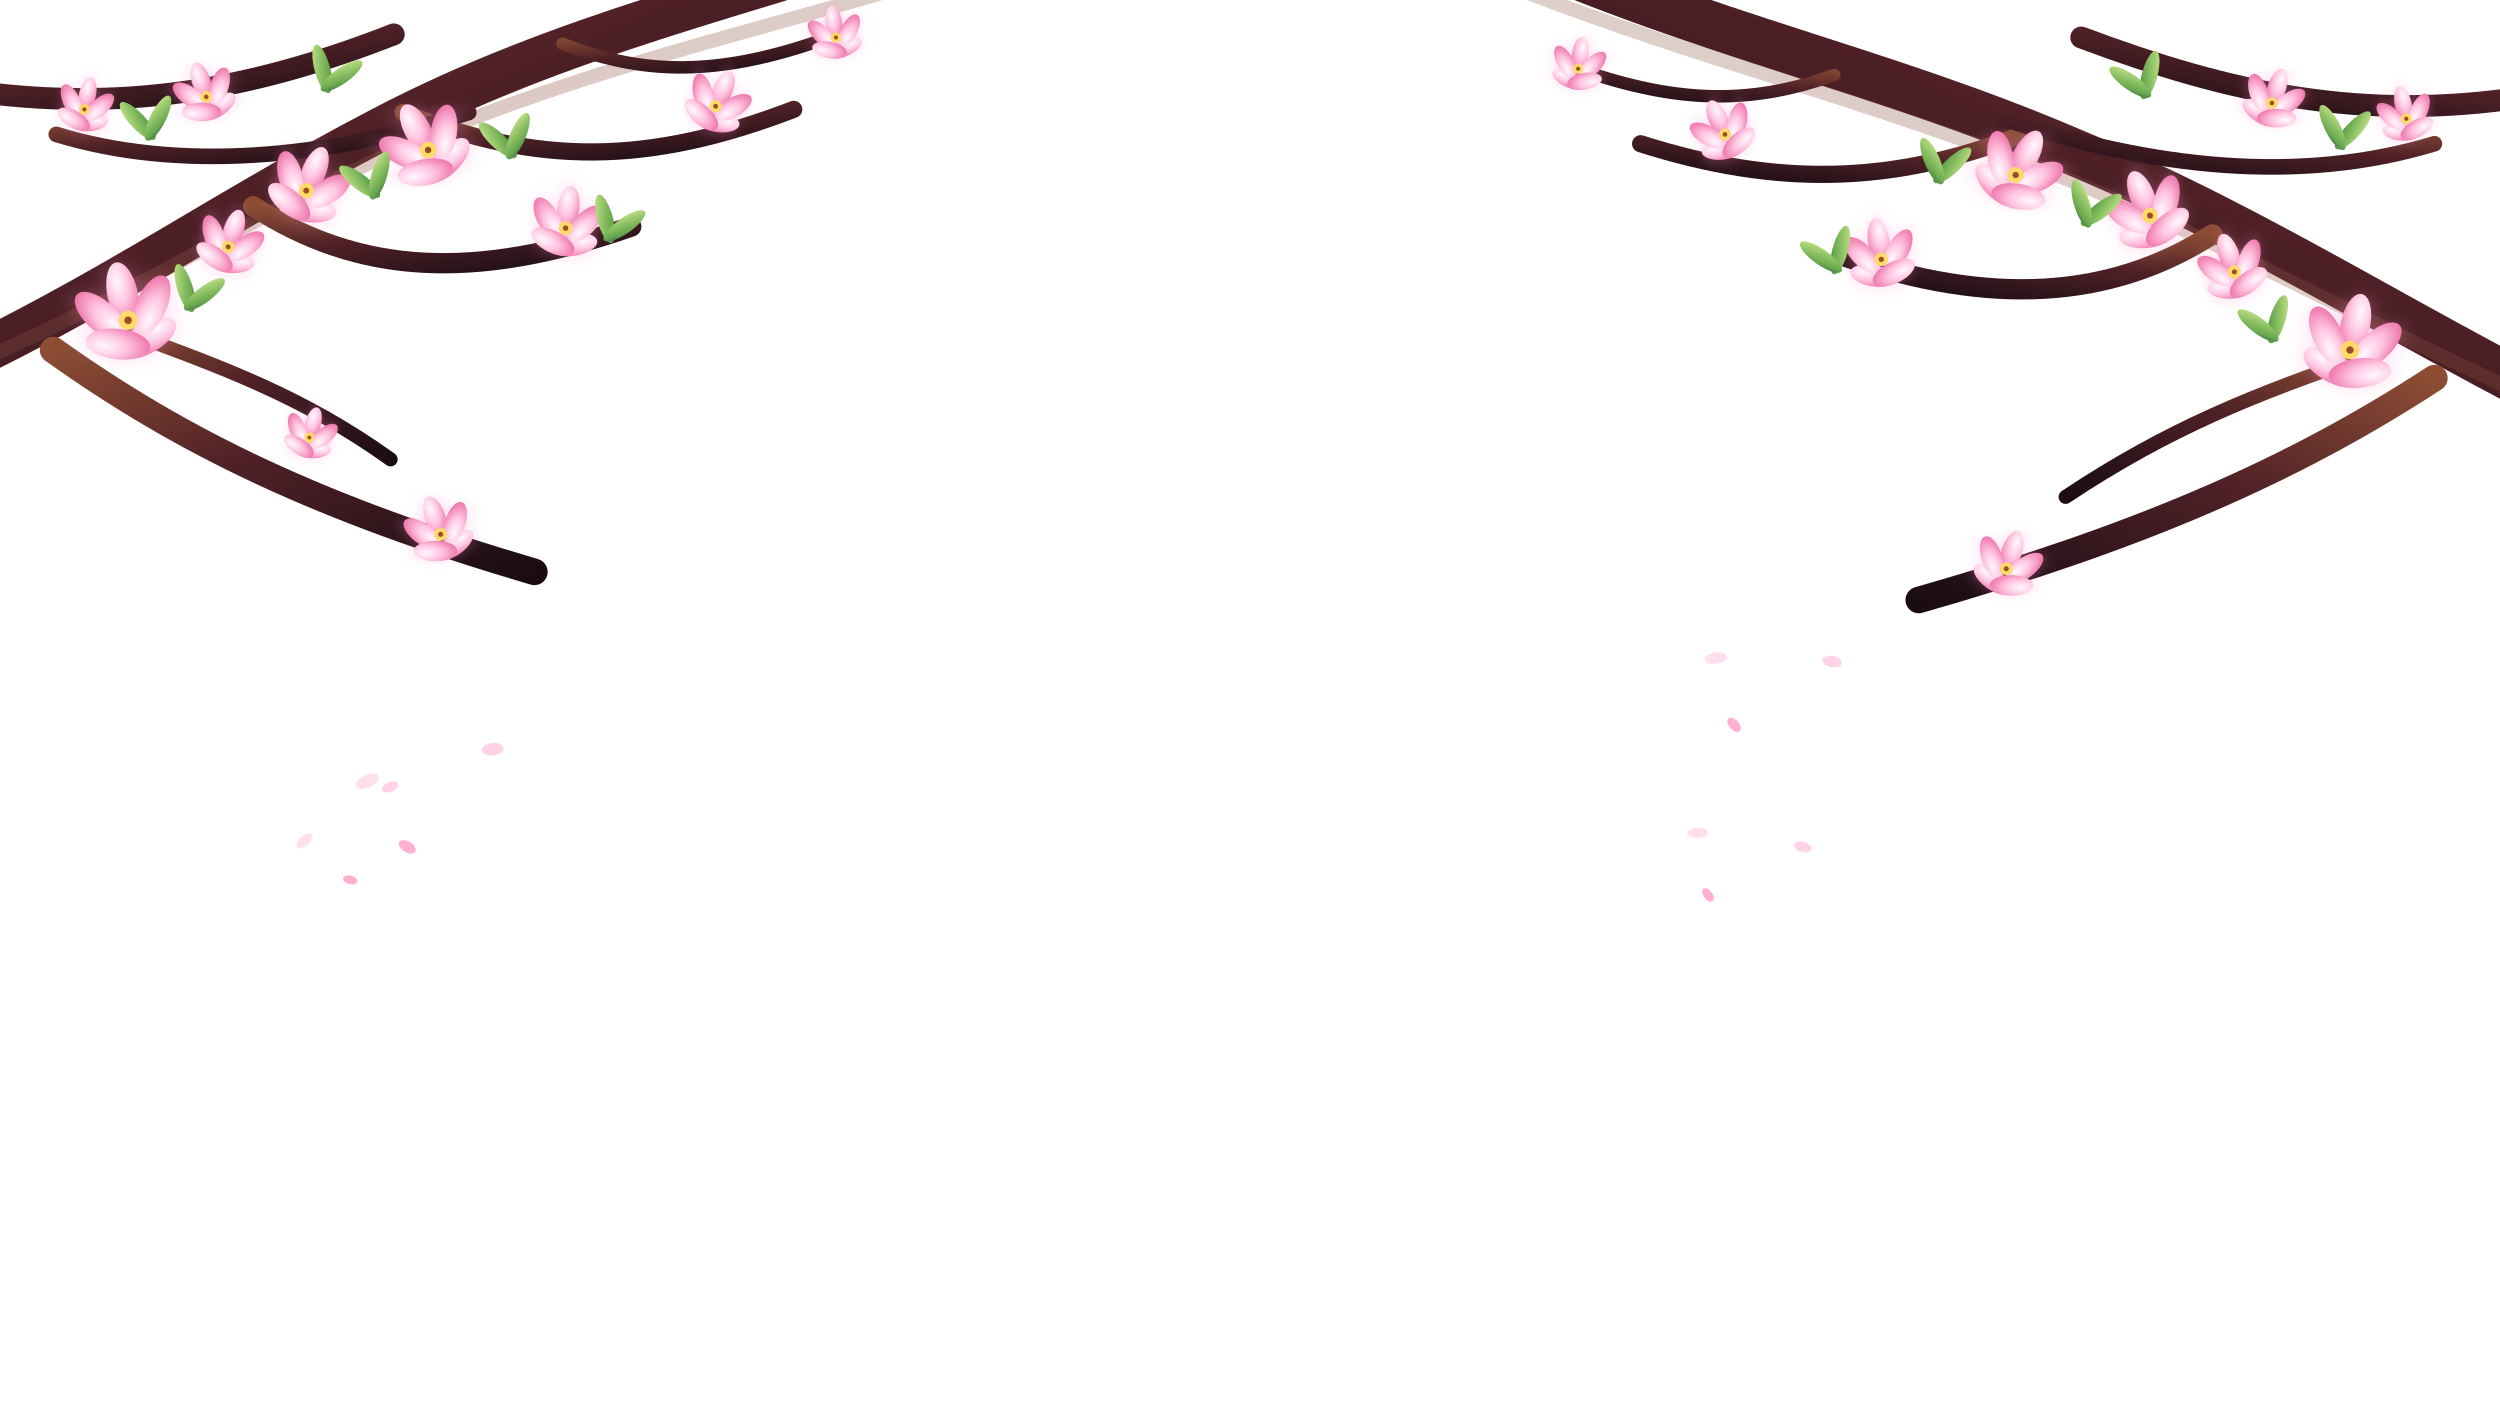
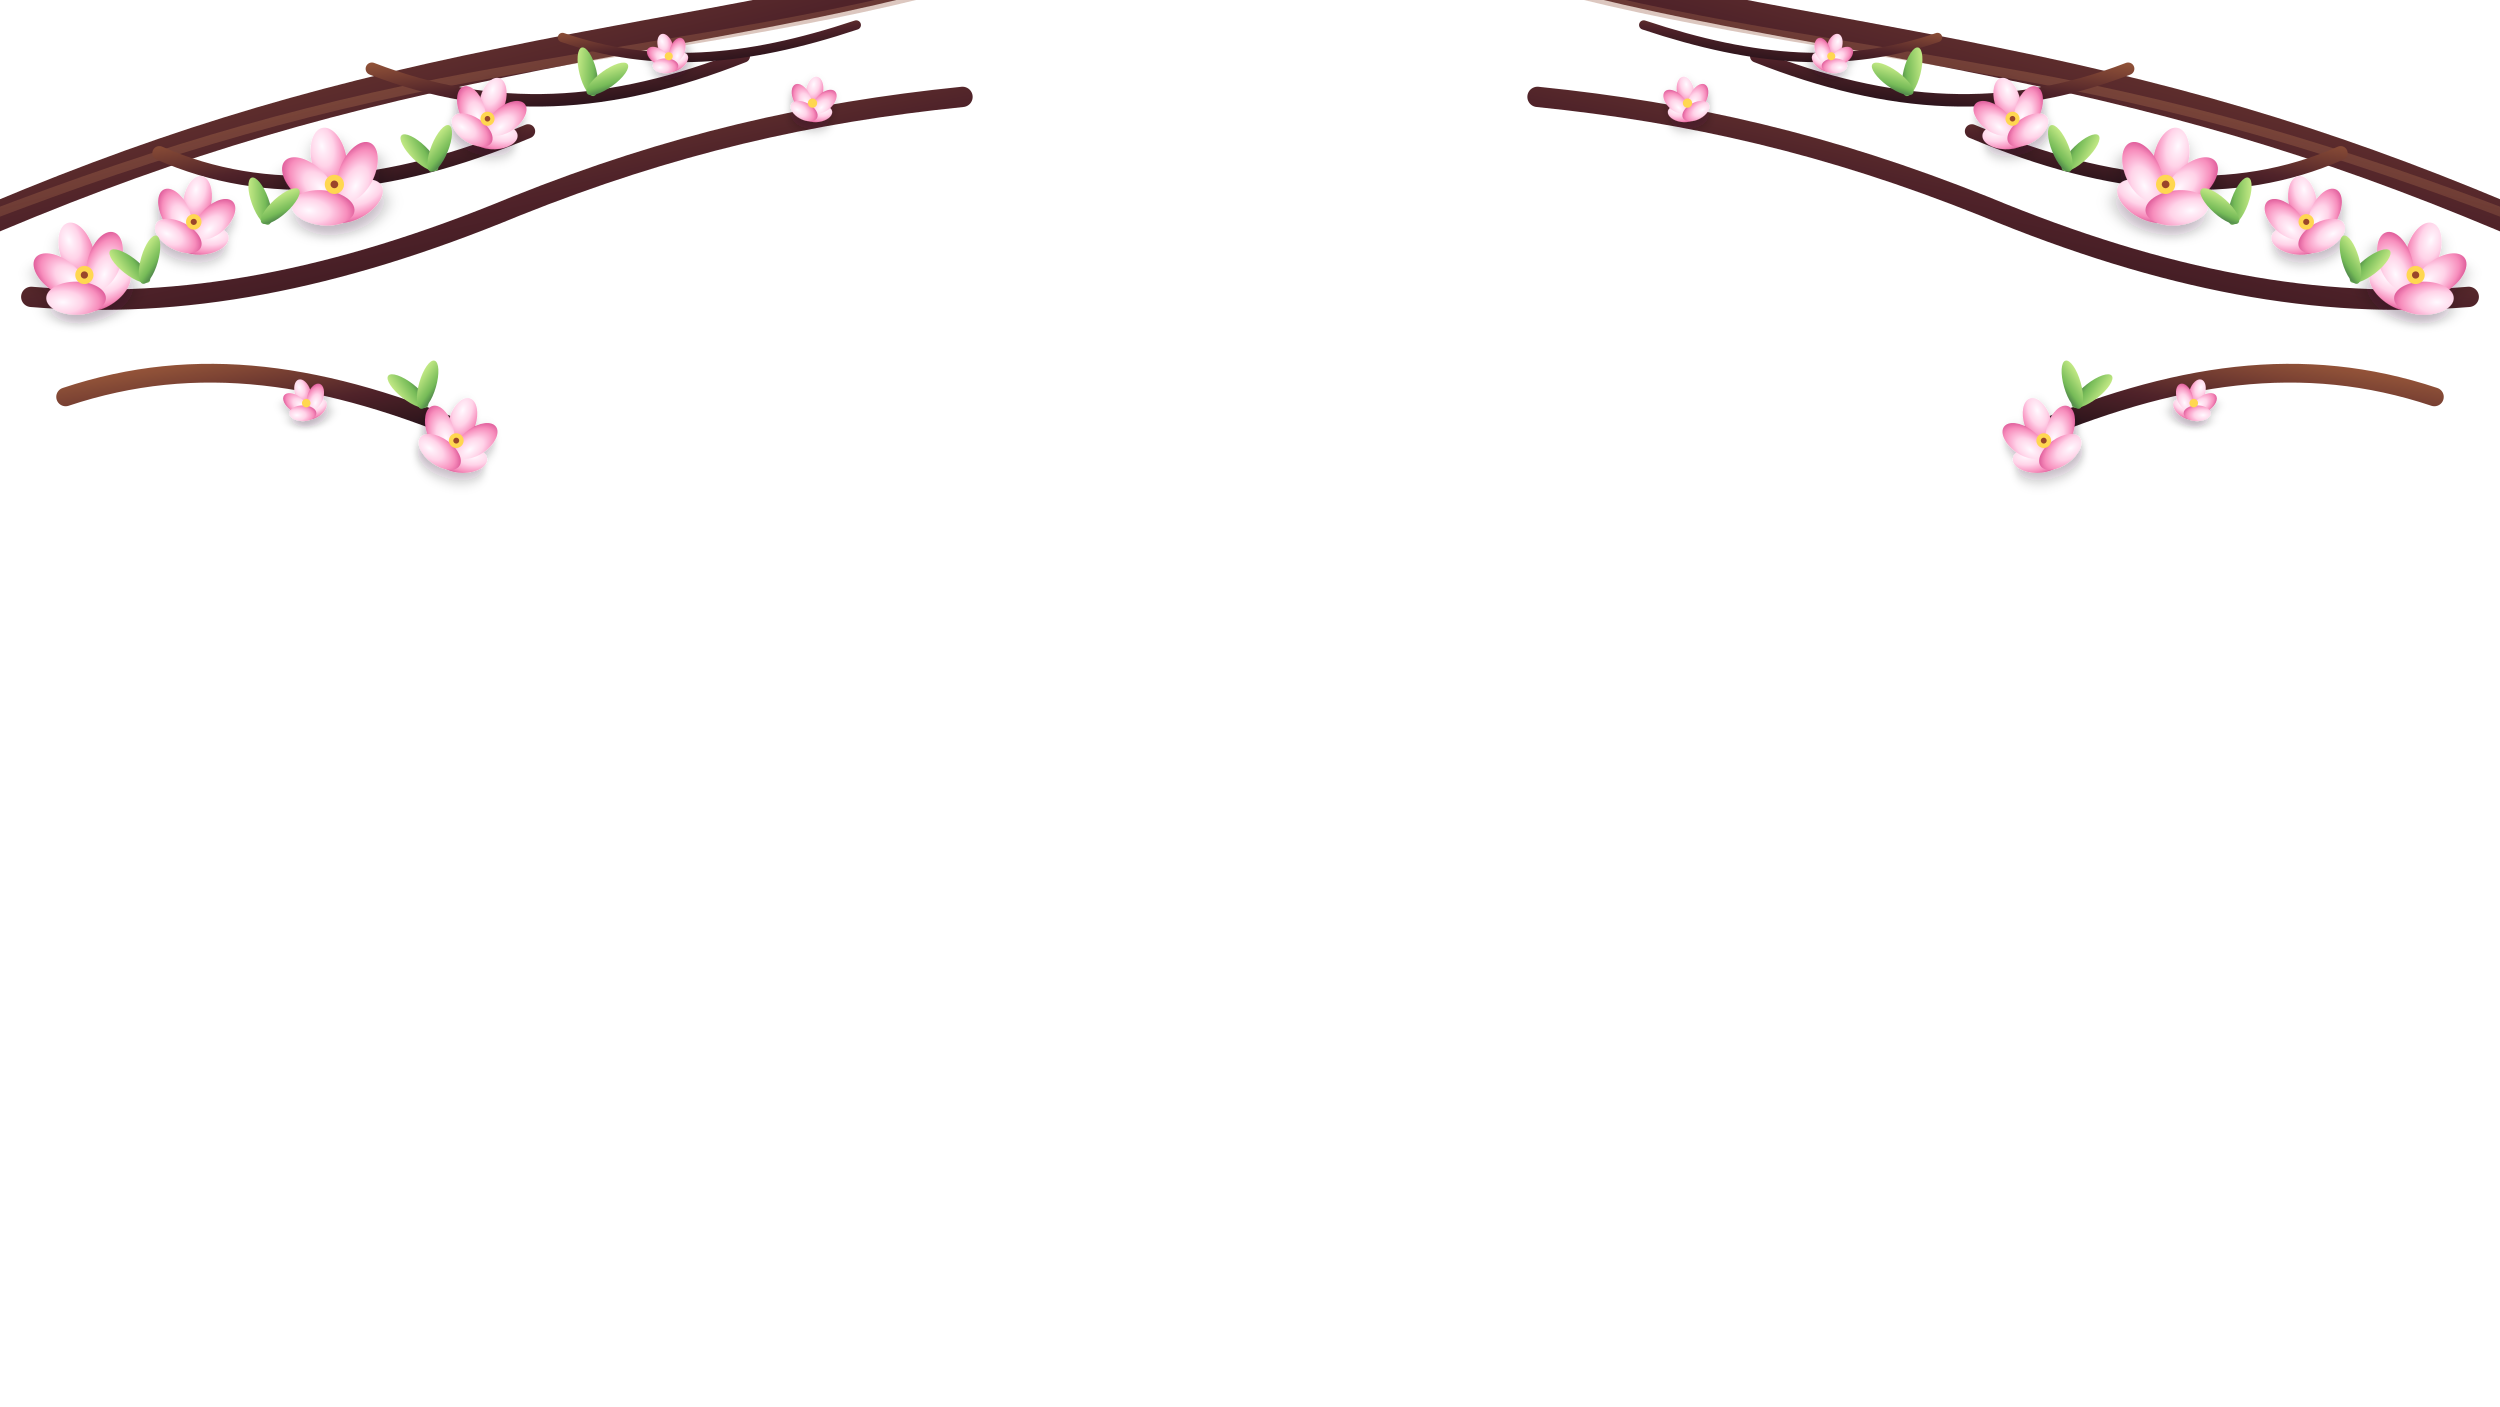
- <svg xmlns="http://www.w3.org/2000/svg" viewBox="0 0 1600 900" preserveAspectRatio="xMidYMid slice">
+ <svg xmlns="http://www.w3.org/2000/svg" viewBox="0 0 1600 900" preserveAspectRatio="xMidYMin meet">
  <defs>
-     <radialGradient id="petal" cx="40%" cy="28%" r="76%">
-       <stop offset="0" stop-color="#fff8ff" />
-       <stop offset="0.48" stop-color="#ffc4df" />
-       <stop offset="1" stop-color="#ed6fa9" />
+     <radialGradient id="petal" cx="38%" cy="28%" r="78%">
+       <stop offset="0" stop-color="#fffaff" />
+       <stop offset="0.42" stop-color="#ffd2e8" />
+       <stop offset="0.78" stop-color="#f78bbb" />
+       <stop offset="1" stop-color="#d94f91" />
    </radialGradient>
    <linearGradient id="bark" x1="0" y1="0" x2="1" y2="1">
-       <stop offset="0" stop-color="#8a4930" />
-       <stop offset="0.45" stop-color="#4a1c22" />
+       <stop offset="0" stop-color="#9b5737" />
+       <stop offset="0.52" stop-color="#4b1e25" />
      <stop offset="1" stop-color="#16070f" />
    </linearGradient>
-     <linearGradient id="barkHighlight" x1="0" y1="0" x2="1" y2="1">
-       <stop offset="0" stop-color="#c78258" stop-opacity="0.72" />
-       <stop offset="1" stop-color="#4a1c22" stop-opacity="0" />
+     <linearGradient id="barkLight" x1="0" y1="0" x2="1" y2="1">
+       <stop offset="0" stop-color="#d99a63" stop-opacity="0.72" />
+       <stop offset="1" stop-color="#5b2225" stop-opacity="0" />
    </linearGradient>
    <linearGradient id="leaf" x1="0" y1="0" x2="1" y2="1">
-       <stop offset="0" stop-color="#c8e887" />
-       <stop offset="0.72" stop-color="#65a64b" />
+       <stop offset="0" stop-color="#d9f68f" />
+       <stop offset="0.66" stop-color="#73ba55" />
      <stop offset="1" stop-color="#315f3c" />
    </linearGradient>
-     <filter id="softGlow" x="-40%" y="-40%" width="180%" height="180%">
-       <feDropShadow dx="0" dy="0" stdDeviation="5" flood-color="#ff8fc9" flood-opacity="0.32" />
+     <filter id="flowerGlow" x="-50%" y="-50%" width="200%" height="200%">
+       <feDropShadow dx="0" dy="0" stdDeviation="5" flood-color="#ff9cca" flood-opacity="0.44" />
+       <feDropShadow dx="0" dy="6" stdDeviation="4" flood-color="#1b0613" flood-opacity="0.28" />
    </filter>
-     <g id="blossom" filter="url(#softGlow)">
-       <ellipse cx="0" cy="-14" rx="8" ry="17" fill="url(#petal)" />
-       <ellipse cx="13" cy="-4" rx="8" ry="17" fill="url(#petal)" transform="rotate(72)" />
-       <ellipse cx="8" cy="12" rx="8" ry="17" fill="url(#petal)" transform="rotate(144)" />
-       <ellipse cx="-8" cy="12" rx="8" ry="17" fill="url(#petal)" transform="rotate(216)" />
-       <ellipse cx="-13" cy="-4" rx="8" ry="17" fill="url(#petal)" transform="rotate(288)" />
-       <circle r="5" fill="#ffd966" />
-       <circle r="2" fill="#9b4a24" />
+     <g id="blossom" filter="url(#flowerGlow)">
+       <ellipse cx="0" cy="-15" rx="10" ry="18" fill="url(#petal)" />
+       <ellipse cx="14" cy="-5" rx="10" ry="18" fill="url(#petal)" transform="rotate(72)" />
+       <ellipse cx="9" cy="12" rx="10" ry="18" fill="url(#petal)" transform="rotate(144)" />
+       <ellipse cx="-9" cy="12" rx="10" ry="18" fill="url(#petal)" transform="rotate(216)" />
+       <ellipse cx="-14" cy="-5" rx="10" ry="18" fill="url(#petal)" transform="rotate(288)" />
+       <circle r="5.5" fill="#ffd64d" />
+       <circle r="2.2" fill="#984327" />
+     </g>
+     <g id="smallBlossom" filter="url(#flowerGlow)">
+       <ellipse cx="0" cy="-10" rx="7" ry="12" fill="url(#petal)" />
+       <ellipse cx="9" cy="-3" rx="7" ry="12" fill="url(#petal)" transform="rotate(72)" />
+       <ellipse cx="6" cy="8" rx="7" ry="12" fill="url(#petal)" transform="rotate(144)" />
+       <ellipse cx="-6" cy="8" rx="7" ry="12" fill="url(#petal)" transform="rotate(216)" />
+       <ellipse cx="-9" cy="-3" rx="7" ry="12" fill="url(#petal)" transform="rotate(288)" />
+       <circle r="3.8" fill="#ffd64d" />
    </g>
    <g id="leafPair">
-       <ellipse cx="-8" cy="0" rx="5" ry="16" fill="url(#leaf)" transform="rotate(-35)" />
-       <ellipse cx="8" cy="0" rx="5" ry="16" fill="url(#leaf)" transform="rotate(35)" />
-     </g>
-     <g id="petals">
-       <ellipse cx="0" cy="0" rx="8" ry="4" fill="#ffd1e8" transform="rotate(-24)" />
-       <ellipse cx="44" cy="22" rx="6" ry="3.5" fill="#ff92c1" transform="rotate(32)" />
-       <ellipse cx="82" cy="-12" rx="7" ry="4" fill="#ffc0de" transform="rotate(-6)" />
+       <ellipse cx="-8" cy="0" rx="5.5" ry="16" fill="url(#leaf)" transform="rotate(-34)" />
+       <ellipse cx="8" cy="0" rx="5.5" ry="16" fill="url(#leaf)" transform="rotate(34)" />
    </g>
  </defs>
  <g opacity="0.98">
-     <path d="M-86 260 C58 198 126 144 245 82 C360 22 472 -2 610 -48" fill="none" stroke="url(#bark)" stroke-width="28" stroke-linecap="round" />
-     <path d="M-62 251 C78 196 148 144 265 91 C380 42 486 20 596 -14" fill="none" stroke="url(#barkHighlight)" stroke-width="9" stroke-linecap="round" opacity="0.8" />
-     <path d="M34 224 C118 284 206 326 342 366" fill="none" stroke="url(#bark)" stroke-width="17" stroke-linecap="round" />
-     <path d="M74 210 C145 236 194 254 250 294" fill="none" stroke="url(#bark)" stroke-width="9" stroke-linecap="round" />
-     <path d="M162 132 C230 176 304 180 404 145" fill="none" stroke="url(#bark)" stroke-width="13" stroke-linecap="round" />
-     <path d="M258 72 C344 106 414 106 508 70" fill="none" stroke="url(#bark)" stroke-width="11" stroke-linecap="round" />
-     <path d="M360 28 C416 50 466 48 536 22" fill="none" stroke="url(#bark)" stroke-width="8" stroke-linecap="round" />
-     <path d="M-20 58 C78 72 160 58 252 22" fill="none" stroke="url(#bark)" stroke-width="14" stroke-linecap="round" />
-     <path d="M36 86 C114 110 208 102 300 72" fill="none" stroke="url(#bark)" stroke-width="10" stroke-linecap="round" />
-     <g transform="translate(82 205) rotate(-12) scale(1.22)">
+     <path d="M-24 148 C96 96 194 66 322 40 C448 14 550 2 660 -34" fill="none" stroke="url(#bark)" stroke-width="19" stroke-linecap="round" />
+     <path d="M-12 140 C108 94 204 66 326 45 C444 24 544 12 648 -20" fill="none" stroke="url(#barkLight)" stroke-width="6" stroke-linecap="round" />
+     <path d="M20 190 C116 198 214 180 330 132 C430 92 518 72 616 62" fill="none" stroke="url(#bark)" stroke-width="13" stroke-linecap="round" />
+     <path d="M42 254 C126 226 208 238 306 280" fill="none" stroke="url(#bark)" stroke-width="12" stroke-linecap="round" />
+     <path d="M102 98 C170 128 248 122 338 84" fill="none" stroke="url(#bark)" stroke-width="9" stroke-linecap="round" />
+     <path d="M238 44 C316 74 390 70 476 36" fill="none" stroke="url(#bark)" stroke-width="8" stroke-linecap="round" />
+     <path d="M360 24 C418 44 476 40 548 16" fill="none" stroke="url(#bark)" stroke-width="6" stroke-linecap="round" />
+     <g transform="translate(54 176) rotate(-18) scale(1.06)">
      <use href="#blossom" />
    </g>
-     <g transform="translate(54 70) rotate(12) scale(0.68)">
+     <g transform="translate(124 142) rotate(10) scale(0.9)">
      <use href="#blossom" />
    </g>
-     <g transform="translate(132 62) rotate(-18) scale(0.74)">
+     <g transform="translate(214 118) rotate(-12) scale(1.12)">
      <use href="#blossom" />
    </g>
-     <g transform="translate(146 158) rotate(18) scale(0.8)">
+     <g transform="translate(312 76) rotate(16) scale(0.82)">
      <use href="#blossom" />
    </g>
-     <g transform="translate(196 122) rotate(22) scale(0.96)">
+     <g transform="translate(428 36) rotate(-18) scale(0.68)">
+       <use href="#smallBlossom" />
+     </g>
+     <g transform="translate(520 66) rotate(10) scale(0.78)">
+       <use href="#smallBlossom" />
+     </g>
+     <g transform="translate(196 258) rotate(-18) scale(0.72)">
+       <use href="#smallBlossom" />
+     </g>
+     <g transform="translate(292 282) rotate(18) scale(0.86)">
      <use href="#blossom" />
    </g>
-     <g transform="translate(274 96) rotate(-28) scale(1.05)">
-       <use href="#blossom" />
-     </g>
-     <g transform="translate(362 146) rotate(8) scale(0.88)">
-       <use href="#blossom" />
-     </g>
-     <g transform="translate(458 68) rotate(24) scale(0.78)">
-       <use href="#blossom" />
-     </g>
-     <g transform="translate(535 24) rotate(-8) scale(0.66)">
-       <use href="#blossom" />
-     </g>
-     <g transform="translate(282 342) rotate(-18) scale(0.82)">
-       <use href="#blossom" />
-     </g>
-     <g transform="translate(198 280) rotate(15) scale(0.64)">
-       <use href="#blossom" />
-     </g>
-     <g transform="translate(126 182) rotate(18)">
+     <g transform="translate(88 164) rotate(-18)">
      <use href="#leafPair" />
    </g>
-     <g transform="translate(94 72) rotate(-8)">
+     <g transform="translate(174 126) rotate(14)">
      <use href="#leafPair" />
    </g>
-     <g transform="translate(214 42) rotate(20)">
+     <g transform="translate(274 92) rotate(-12)">
      <use href="#leafPair" />
    </g>
-     <g transform="translate(235 110) rotate(-18)">
+     <g transform="translate(384 44) rotate(20)">
      <use href="#leafPair" />
    </g>
-     <g transform="translate(324 84) rotate(-12)">
-       <use href="#leafPair" />
-     </g>
-     <g transform="translate(395 138) rotate(20)">
+     <g transform="translate(266 244) rotate(-18)">
      <use href="#leafPair" />
    </g>
  </g>
  <g transform="translate(1600 0) scale(-1 1)" opacity="0.98">
-     <path d="M-94 286 C56 214 146 150 276 96 C398 44 504 24 640 -36" fill="none" stroke="url(#bark)" stroke-width="30" stroke-linecap="round" />
-     <path d="M-66 275 C72 216 166 158 294 108 C412 62 512 38 626 -6" fill="none" stroke="url(#barkHighlight)" stroke-width="9" stroke-linecap="round" opacity="0.78" />
-     <path d="M42 242 C134 302 232 344 372 384" fill="none" stroke="url(#bark)" stroke-width="17" stroke-linecap="round" />
-     <path d="M86 228 C156 252 212 274 278 318" fill="none" stroke="url(#bark)" stroke-width="9" stroke-linecap="round" />
-     <path d="M184 150 C250 192 326 196 420 164" fill="none" stroke="url(#bark)" stroke-width="13" stroke-linecap="round" />
-     <path d="M306 86 C388 118 462 120 550 92" fill="none" stroke="url(#bark)" stroke-width="11" stroke-linecap="round" />
-     <path d="M426 48 C482 68 530 66 596 42" fill="none" stroke="url(#bark)" stroke-width="8" stroke-linecap="round" />
-     <path d="M-16 62 C88 78 172 60 268 24" fill="none" stroke="url(#bark)" stroke-width="14" stroke-linecap="round" />
-     <path d="M42 92 C128 118 222 108 318 76" fill="none" stroke="url(#bark)" stroke-width="10" stroke-linecap="round" />
-     <g transform="translate(96 224) rotate(-12) scale(1.18)">
+     <path d="M-24 148 C96 96 194 66 322 40 C448 14 550 2 660 -34" fill="none" stroke="url(#bark)" stroke-width="19" stroke-linecap="round" />
+     <path d="M-12 140 C108 94 204 66 326 45 C444 24 544 12 648 -20" fill="none" stroke="url(#barkLight)" stroke-width="6" stroke-linecap="round" />
+     <path d="M20 190 C116 198 214 180 330 132 C430 92 518 72 616 62" fill="none" stroke="url(#bark)" stroke-width="13" stroke-linecap="round" />
+     <path d="M42 254 C126 226 208 238 306 280" fill="none" stroke="url(#bark)" stroke-width="12" stroke-linecap="round" />
+     <path d="M102 98 C170 128 248 122 338 84" fill="none" stroke="url(#bark)" stroke-width="9" stroke-linecap="round" />
+     <path d="M238 44 C316 74 390 70 476 36" fill="none" stroke="url(#bark)" stroke-width="8" stroke-linecap="round" />
+     <path d="M360 24 C418 44 476 40 548 16" fill="none" stroke="url(#bark)" stroke-width="6" stroke-linecap="round" />
+     <g transform="translate(54 176) rotate(-18) scale(1.06)">
      <use href="#blossom" />
    </g>
-     <g transform="translate(60 76) rotate(12) scale(0.68)">
+     <g transform="translate(124 142) rotate(10) scale(0.9)">
      <use href="#blossom" />
    </g>
-     <g transform="translate(146 66) rotate(-18) scale(0.74)">
+     <g transform="translate(214 118) rotate(-12) scale(1.12)">
      <use href="#blossom" />
    </g>
-     <g transform="translate(170 174) rotate(18) scale(0.82)">
+     <g transform="translate(312 76) rotate(16) scale(0.82)">
      <use href="#blossom" />
    </g>
-     <g transform="translate(224 138) rotate(22) scale(0.98)">
+     <g transform="translate(428 36) rotate(-18) scale(0.68)">
+       <use href="#smallBlossom" />
+     </g>
+     <g transform="translate(520 66) rotate(10) scale(0.78)">
+       <use href="#smallBlossom" />
+     </g>
+     <g transform="translate(196 258) rotate(-18) scale(0.72)">
+       <use href="#smallBlossom" />
+     </g>
+     <g transform="translate(292 282) rotate(18) scale(0.86)">
      <use href="#blossom" />
    </g>
-     <g transform="translate(310 112) rotate(-28) scale(1.02)">
-       <use href="#blossom" />
-     </g>
-     <g transform="translate(396 166) rotate(8) scale(0.86)">
-       <use href="#blossom" />
-     </g>
-     <g transform="translate(496 86) rotate(24) scale(0.76)">
-       <use href="#blossom" />
-     </g>
-     <g transform="translate(590 44) rotate(-8) scale(0.66)">
-       <use href="#blossom" />
-     </g>
-     <g transform="translate(316 364) rotate(-18) scale(0.82)">
-       <use href="#blossom" />
-     </g>
-     <g transform="translate(150 202) rotate(18)">
+     <g transform="translate(88 164) rotate(-18)">
      <use href="#leafPair" />
    </g>
-     <g transform="translate(100 78) rotate(-8)">
+     <g transform="translate(174 126) rotate(14)">
      <use href="#leafPair" />
    </g>
-     <g transform="translate(232 46) rotate(20)">
+     <g transform="translate(274 92) rotate(-12)">
      <use href="#leafPair" />
    </g>
-     <g transform="translate(260 128) rotate(-18)">
+     <g transform="translate(384 44) rotate(20)">
      <use href="#leafPair" />
    </g>
-     <g transform="translate(356 100) rotate(-12)">
-       <use href="#leafPair" />
-     </g>
-     <g transform="translate(430 158) rotate(20)">
+     <g transform="translate(266 244) rotate(-18)">
      <use href="#leafPair" />
    </g>
  </g>
-   <g opacity="0.72">
-     <use href="#petals" x="235" y="500" />
-     <use href="#petals" x="1220" y="468" transform="scale(0.9) rotate(16 1220 468)" />
-     <use href="#petals" x="250" y="690" transform="scale(0.78) rotate(-18 250 690)" />
-     <use href="#petals" x="1325" y="650" transform="scale(0.82) rotate(22 1325 650)" />
-   </g>
</svg>
